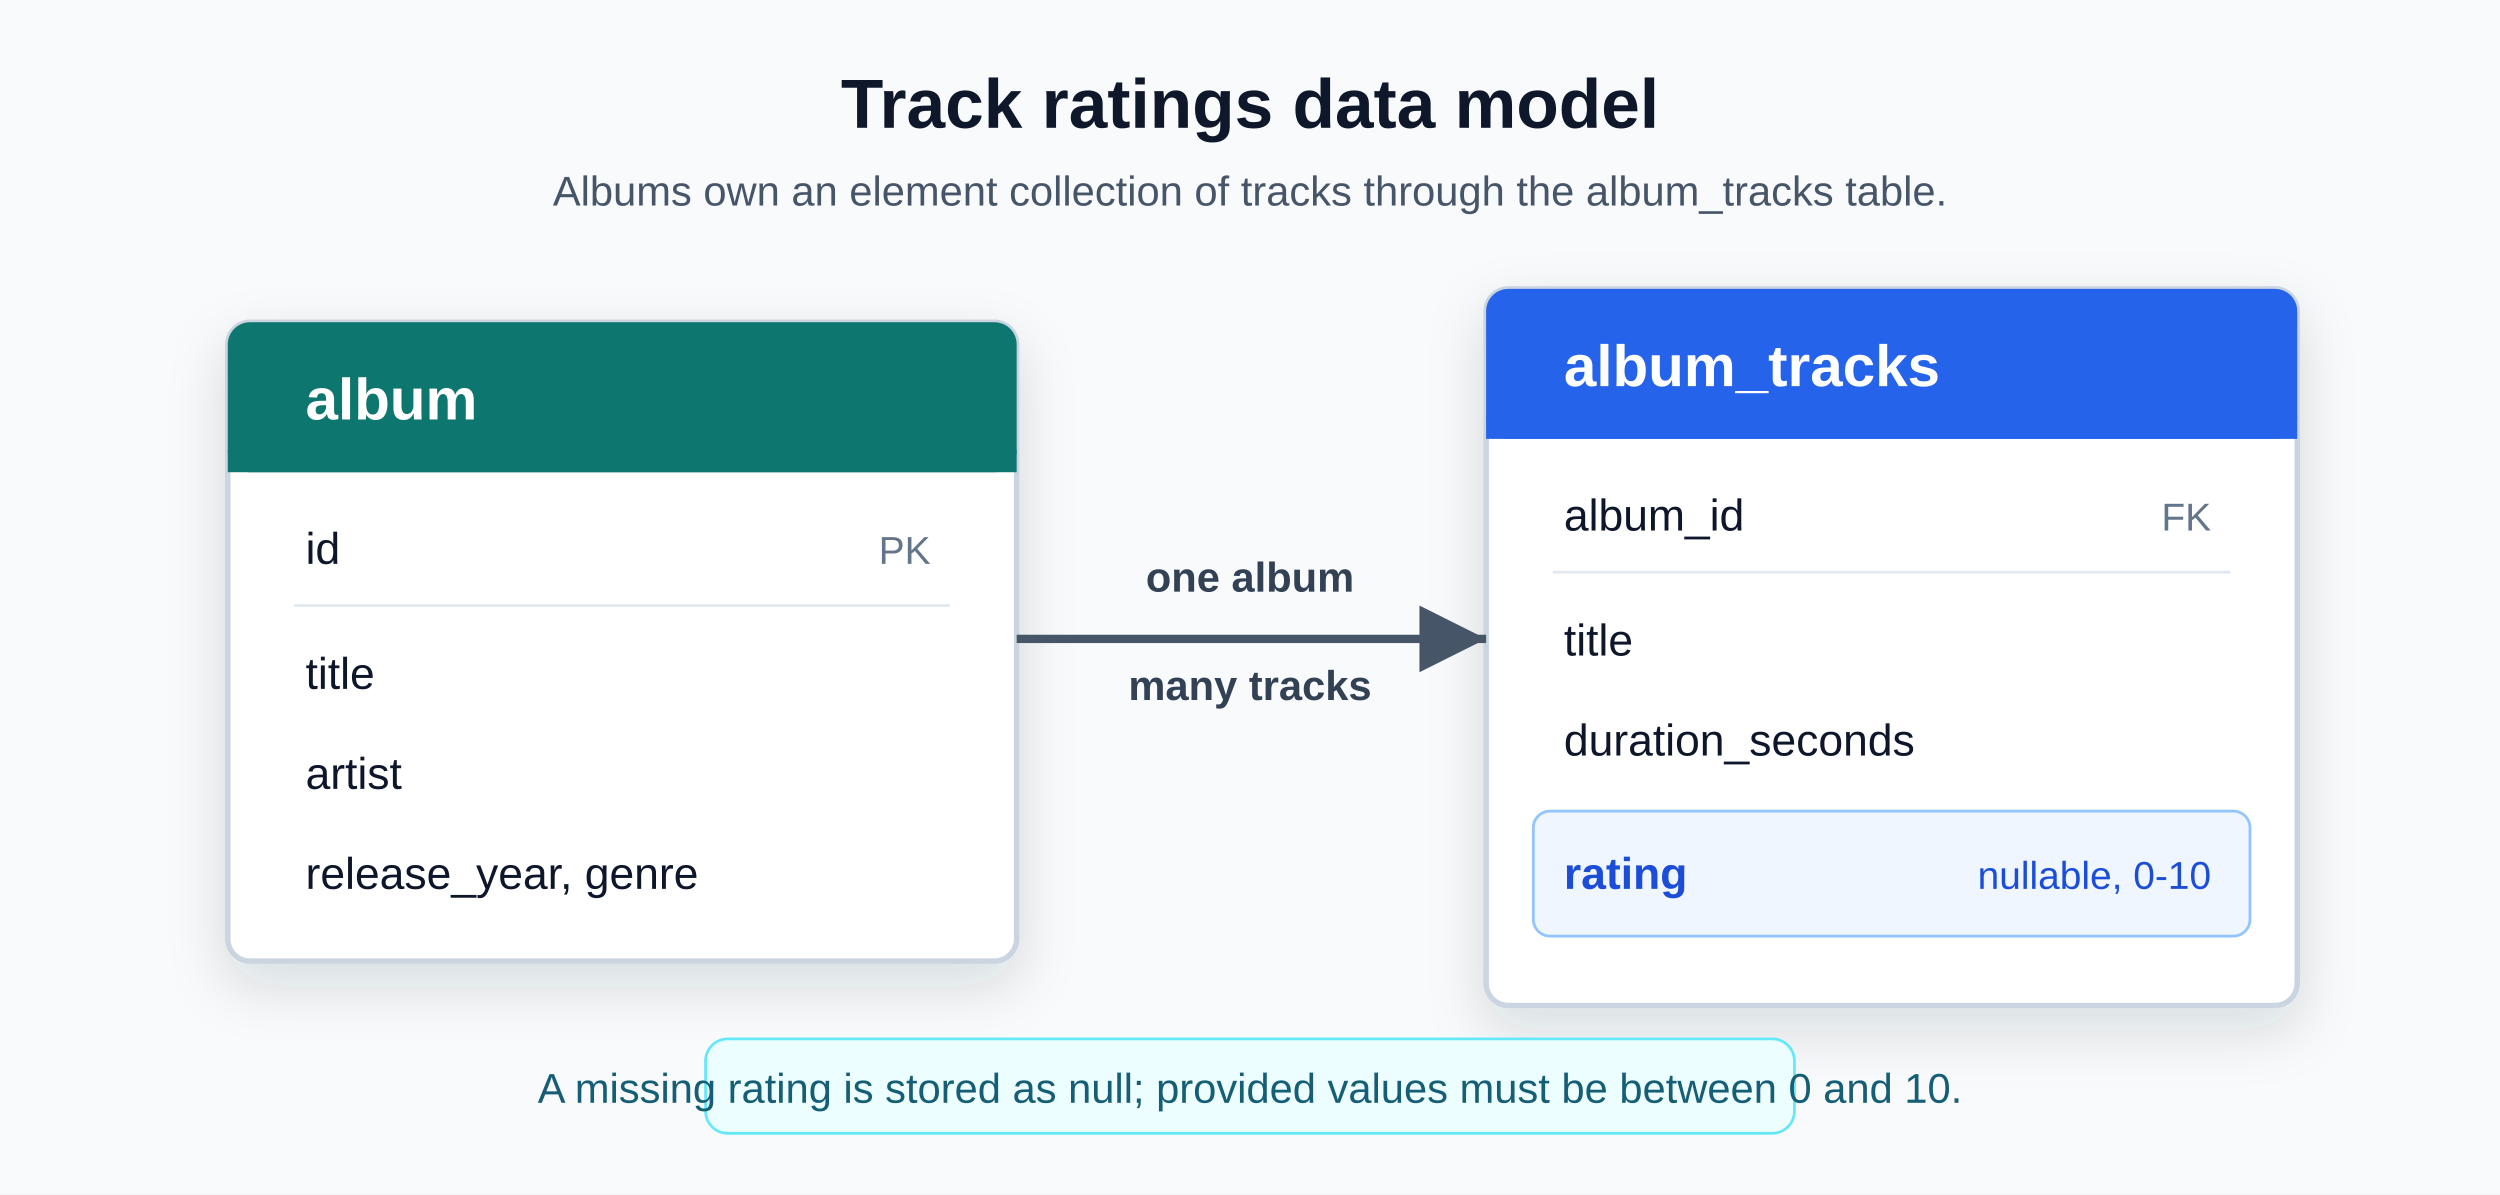
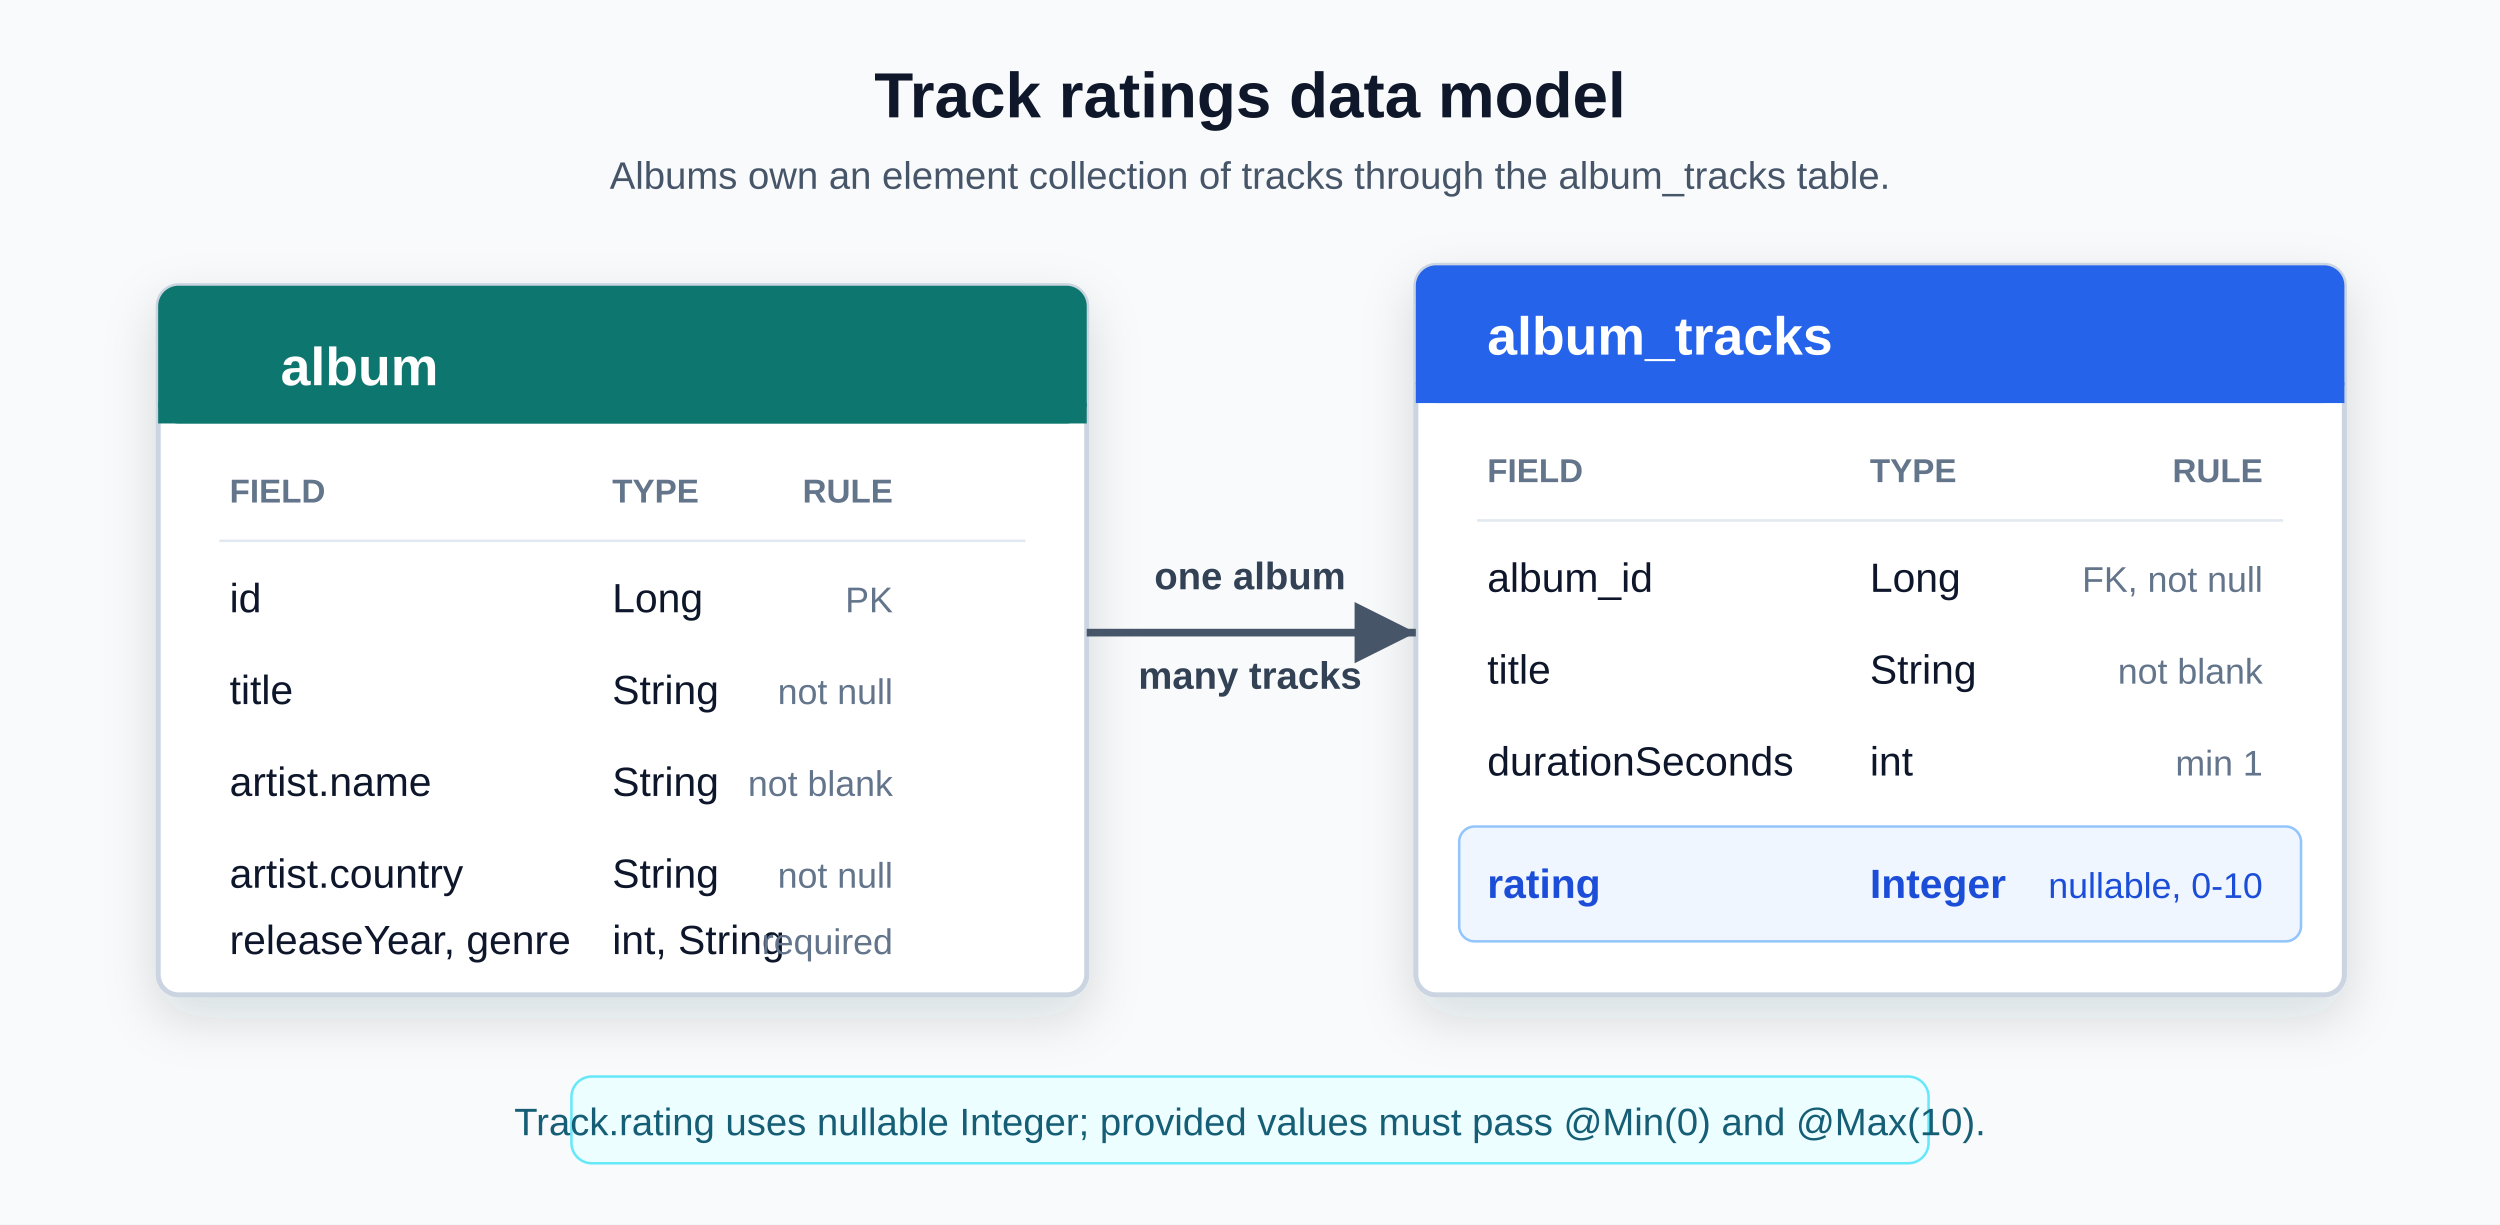
- <svg xmlns="http://www.w3.org/2000/svg" width="900" height="430" viewBox="0 0 900 430" role="img" aria-labelledby="title desc">
+ <svg xmlns="http://www.w3.org/2000/svg" width="980" height="480" viewBox="0 0 980 480" role="img" aria-labelledby="title desc">
  <defs>
    <filter id="shadow" x="-20%" y="-20%" width="140%" height="140%">
      <feDropShadow dx="0" dy="8" stdDeviation="10" flood-color="#1f2937" flood-opacity="0.14" />
    </filter>
    <marker id="arrow" markerWidth="12" markerHeight="12" refX="10" refY="6" orient="auto">
      <path d="M2,2 L10,6 L2,10 Z" fill="#475569" />
    </marker>
  </defs>
-   <rect width="900" height="430" fill="#f8fafc" />
-   <text x="450" y="46" text-anchor="middle" font-family="Arial, sans-serif" font-size="25" font-weight="700" fill="#0f172a">Track ratings data model</text>
-   <text x="450" y="74" text-anchor="middle" font-family="Arial, sans-serif" font-size="15" fill="#475569">Albums own an element collection of tracks through the album_tracks table.</text>
+   <rect width="980" height="480" fill="#f8fafc" />
+   <text x="490" y="46" text-anchor="middle" font-family="Arial, sans-serif" font-size="25" font-weight="700" fill="#0f172a">Track ratings data model</text>
+   <text x="490" y="74" text-anchor="middle" font-family="Arial, sans-serif" font-size="15" fill="#475569">Albums own an element collection of tracks through the album_tracks table.</text>
  <g filter="url(#shadow)">
-     <rect x="82" y="116" width="284" height="230" rx="8" fill="#ffffff" stroke="#cbd5e1" stroke-width="2" />
-     <rect x="82" y="116" width="284" height="54" rx="8" fill="#0f766e" />
-     <path d="M82 162 H366 V170 H82 Z" fill="#0f766e" />
+     <rect x="62" y="112" width="364" height="278" rx="8" fill="#ffffff" stroke="#cbd5e1" stroke-width="2" />
+     <rect x="62" y="112" width="364" height="54" rx="8" fill="#0f766e" />
+     <path d="M62 158 H426 V166 H62 Z" fill="#0f766e" />
    <text x="110" y="151" font-family="Arial, sans-serif" font-size="21" font-weight="700" fill="#ffffff">album</text>
-     <text x="110" y="203" font-family="Arial, sans-serif" font-size="16" fill="#0f172a">id</text>
-     <text x="335" y="203" text-anchor="end" font-family="Arial, sans-serif" font-size="14" fill="#64748b">PK</text>
-     <line x1="106" y1="218" x2="342" y2="218" stroke="#e2e8f0" />
-     <text x="110" y="248" font-family="Arial, sans-serif" font-size="16" fill="#0f172a">title</text>
-     <text x="110" y="284" font-family="Arial, sans-serif" font-size="16" fill="#0f172a">artist</text>
-     <text x="110" y="320" font-family="Arial, sans-serif" font-size="16" fill="#0f172a">release_year, genre</text>
+     <text x="90" y="197" font-family="Arial, sans-serif" font-size="13" font-weight="700" fill="#64748b">FIELD</text>
+     <text x="240" y="197" font-family="Arial, sans-serif" font-size="13" font-weight="700" fill="#64748b">TYPE</text>
+     <text x="350" y="197" text-anchor="end" font-family="Arial, sans-serif" font-size="13" font-weight="700" fill="#64748b">RULE</text>
+     <line x1="86" y1="212" x2="402" y2="212" stroke="#e2e8f0" />
+     <text x="90" y="240" font-family="Arial, sans-serif" font-size="16" fill="#0f172a">id</text>
+     <text x="240" y="240" font-family="Arial, sans-serif" font-size="16" fill="#0f172a">Long</text>
+     <text x="350" y="240" text-anchor="end" font-family="Arial, sans-serif" font-size="14" fill="#64748b">PK</text>
+     <text x="90" y="276" font-family="Arial, sans-serif" font-size="16" fill="#0f172a">title</text>
+     <text x="240" y="276" font-family="Arial, sans-serif" font-size="16" fill="#0f172a">String</text>
+     <text x="350" y="276" text-anchor="end" font-family="Arial, sans-serif" font-size="14" fill="#64748b">not null</text>
+     <text x="90" y="312" font-family="Arial, sans-serif" font-size="16" fill="#0f172a">artist.name</text>
+     <text x="240" y="312" font-family="Arial, sans-serif" font-size="16" fill="#0f172a">String</text>
+     <text x="350" y="312" text-anchor="end" font-family="Arial, sans-serif" font-size="14" fill="#64748b">not blank</text>
+     <text x="90" y="348" font-family="Arial, sans-serif" font-size="16" fill="#0f172a">artist.country</text>
+     <text x="240" y="348" font-family="Arial, sans-serif" font-size="16" fill="#0f172a">String</text>
+     <text x="350" y="348" text-anchor="end" font-family="Arial, sans-serif" font-size="14" fill="#64748b">not null</text>
+     <text x="90" y="374" font-family="Arial, sans-serif" font-size="16" fill="#0f172a">releaseYear, genre</text>
+     <text x="240" y="374" font-family="Arial, sans-serif" font-size="16" fill="#0f172a">int, String</text>
+     <text x="350" y="374" text-anchor="end" font-family="Arial, sans-serif" font-size="14" fill="#64748b">required</text>
  </g>
  <g filter="url(#shadow)">
-     <rect x="535" y="104" width="292" height="258" rx="8" fill="#ffffff" stroke="#cbd5e1" stroke-width="2" />
-     <rect x="535" y="104" width="292" height="54" rx="8" fill="#2563eb" />
-     <path d="M535 150 H827 V158 H535 Z" fill="#2563eb" />
-     <text x="563" y="139" font-family="Arial, sans-serif" font-size="21" font-weight="700" fill="#ffffff">album_tracks</text>
-     <text x="563" y="191" font-family="Arial, sans-serif" font-size="16" fill="#0f172a">album_id</text>
-     <text x="796" y="191" text-anchor="end" font-family="Arial, sans-serif" font-size="14" fill="#64748b">FK</text>
-     <line x1="559" y1="206" x2="803" y2="206" stroke="#e2e8f0" />
-     <text x="563" y="236" font-family="Arial, sans-serif" font-size="16" fill="#0f172a">title</text>
-     <text x="563" y="272" font-family="Arial, sans-serif" font-size="16" fill="#0f172a">duration_seconds</text>
+     <rect x="555" y="104" width="364" height="286" rx="8" fill="#ffffff" stroke="#cbd5e1" stroke-width="2" />
+     <rect x="555" y="104" width="364" height="54" rx="8" fill="#2563eb" />
+     <path d="M555 150 H919 V158 H555 Z" fill="#2563eb" />
+     <text x="583" y="139" font-family="Arial, sans-serif" font-size="21" font-weight="700" fill="#ffffff">album_tracks</text>
+     <text x="583" y="189" font-family="Arial, sans-serif" font-size="13" font-weight="700" fill="#64748b">FIELD</text>
+     <text x="733" y="189" font-family="Arial, sans-serif" font-size="13" font-weight="700" fill="#64748b">TYPE</text>
+     <text x="887" y="189" text-anchor="end" font-family="Arial, sans-serif" font-size="13" font-weight="700" fill="#64748b">RULE</text>
+     <line x1="579" y1="204" x2="895" y2="204" stroke="#e2e8f0" />
+     <text x="583" y="232" font-family="Arial, sans-serif" font-size="16" fill="#0f172a">album_id</text>
+     <text x="733" y="232" font-family="Arial, sans-serif" font-size="16" fill="#0f172a">Long</text>
+     <text x="887" y="232" text-anchor="end" font-family="Arial, sans-serif" font-size="14" fill="#64748b">FK, not null</text>
+     <text x="583" y="268" font-family="Arial, sans-serif" font-size="16" fill="#0f172a">title</text>
+     <text x="733" y="268" font-family="Arial, sans-serif" font-size="16" fill="#0f172a">String</text>
+     <text x="887" y="268" text-anchor="end" font-family="Arial, sans-serif" font-size="14" fill="#64748b">not blank</text>
+     <text x="583" y="304" font-family="Arial, sans-serif" font-size="16" fill="#0f172a">durationSeconds</text>
+     <text x="733" y="304" font-family="Arial, sans-serif" font-size="16" fill="#0f172a">int</text>
+     <text x="887" y="304" text-anchor="end" font-family="Arial, sans-serif" font-size="14" fill="#64748b">min 1</text>
    <g>
-       <rect x="552" y="292" width="258" height="45" rx="6" fill="#eff6ff" stroke="#93c5fd" />
-       <text x="563" y="320" font-family="Arial, sans-serif" font-size="16" font-weight="700" fill="#1d4ed8">rating</text>
-       <text x="796" y="320" text-anchor="end" font-family="Arial, sans-serif" font-size="14" fill="#1d4ed8">nullable, 0-10</text>
+       <rect x="572" y="324" width="330" height="45" rx="6" fill="#eff6ff" stroke="#93c5fd" />
+       <text x="583" y="352" font-family="Arial, sans-serif" font-size="16" font-weight="700" fill="#1d4ed8">rating</text>
+       <text x="733" y="352" font-family="Arial, sans-serif" font-size="16" font-weight="700" fill="#1d4ed8">Integer</text>
+       <text x="887" y="352" text-anchor="end" font-family="Arial, sans-serif" font-size="14" fill="#1d4ed8">nullable, 0-10</text>
    </g>
  </g>
-   <path d="M366 230 C424 230 469 230 535 230" fill="none" stroke="#475569" stroke-width="3" marker-end="url(#arrow)" />
-   <text x="450" y="213" text-anchor="middle" font-family="Arial, sans-serif" font-size="15" font-weight="700" fill="#334155">one album</text>
-   <text x="450" y="252" text-anchor="middle" font-family="Arial, sans-serif" font-size="15" font-weight="700" fill="#334155">many tracks</text>
+   <path d="M426 248 C476 248 505 248 555 248" fill="none" stroke="#475569" stroke-width="3" marker-end="url(#arrow)" />
+   <text x="490" y="231" text-anchor="middle" font-family="Arial, sans-serif" font-size="15" font-weight="700" fill="#334155">one album</text>
+   <text x="490" y="270" text-anchor="middle" font-family="Arial, sans-serif" font-size="15" font-weight="700" fill="#334155">many tracks</text>
  <g>
-     <rect x="254" y="374" width="392" height="34" rx="8" fill="#ecfeff" stroke="#67e8f9" />
-     <text x="450" y="397" text-anchor="middle" font-family="Arial, sans-serif" font-size="15" fill="#155e75">A missing rating is stored as null; provided values must be between 0 and 10.</text>
+     <rect x="224" y="422" width="532" height="34" rx="8" fill="#ecfeff" stroke="#67e8f9" />
+     <text x="490" y="445" text-anchor="middle" font-family="Arial, sans-serif" font-size="15" fill="#155e75">Track.rating uses nullable Integer; provided values must pass @Min(0) and @Max(10).</text>
  </g>
</svg>
